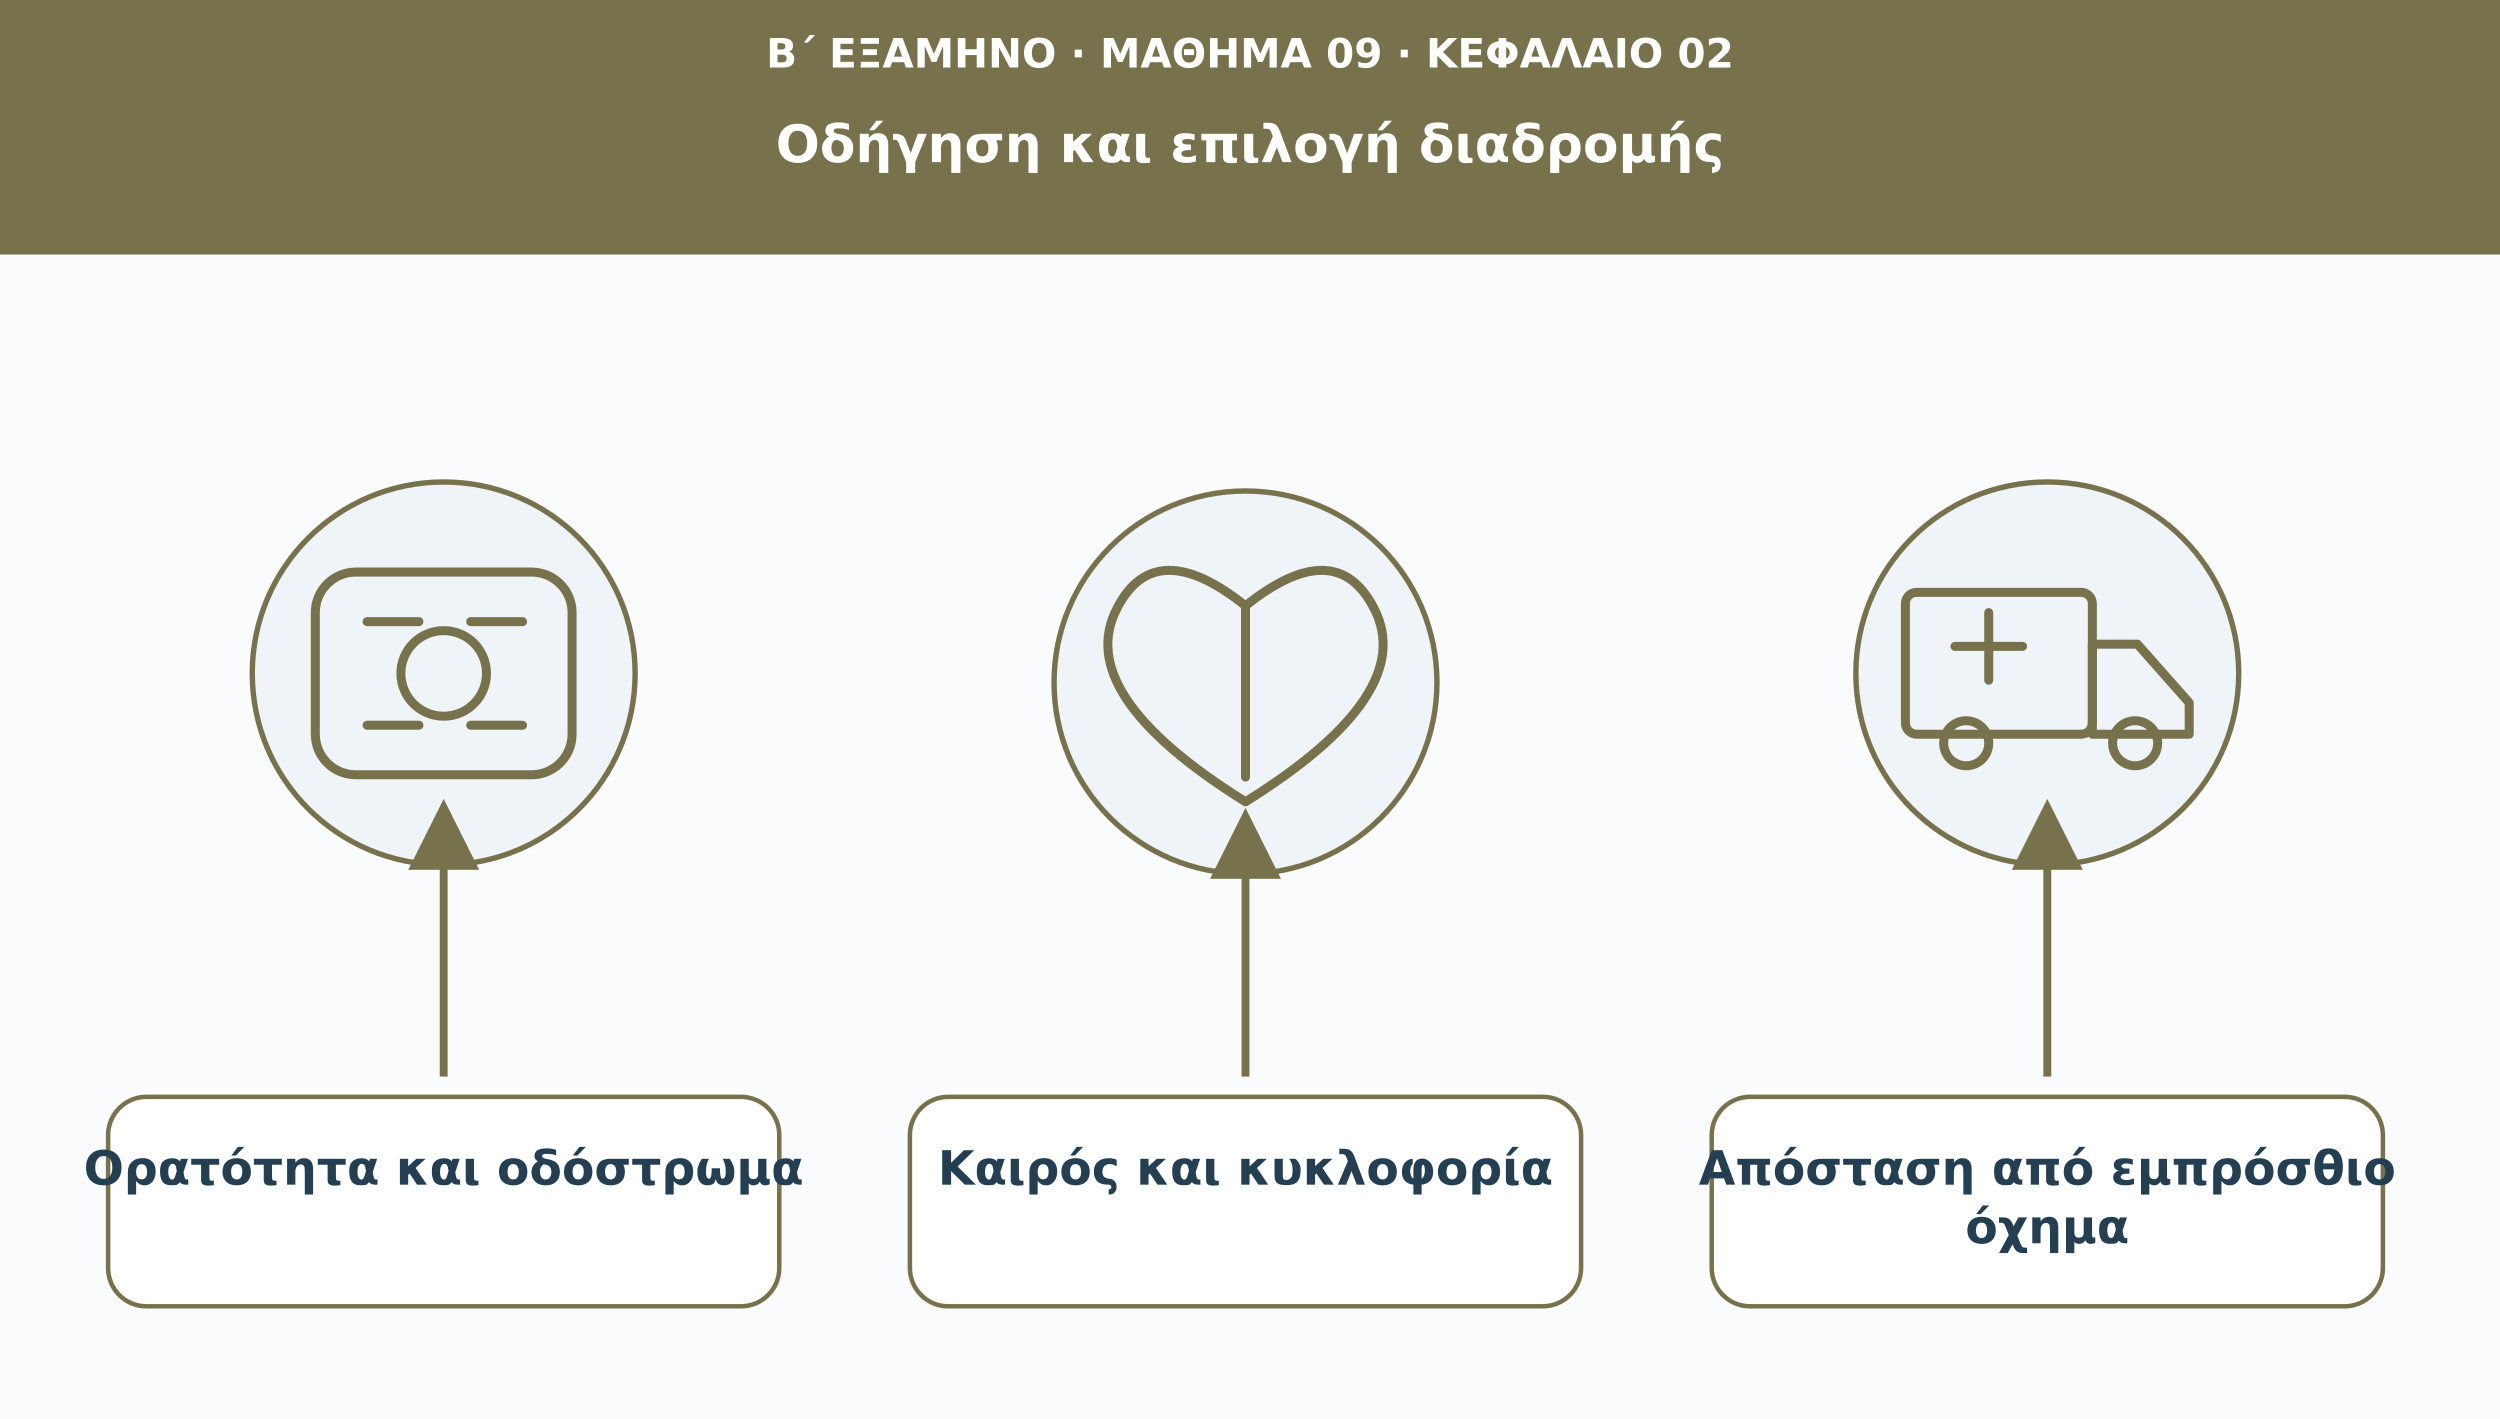
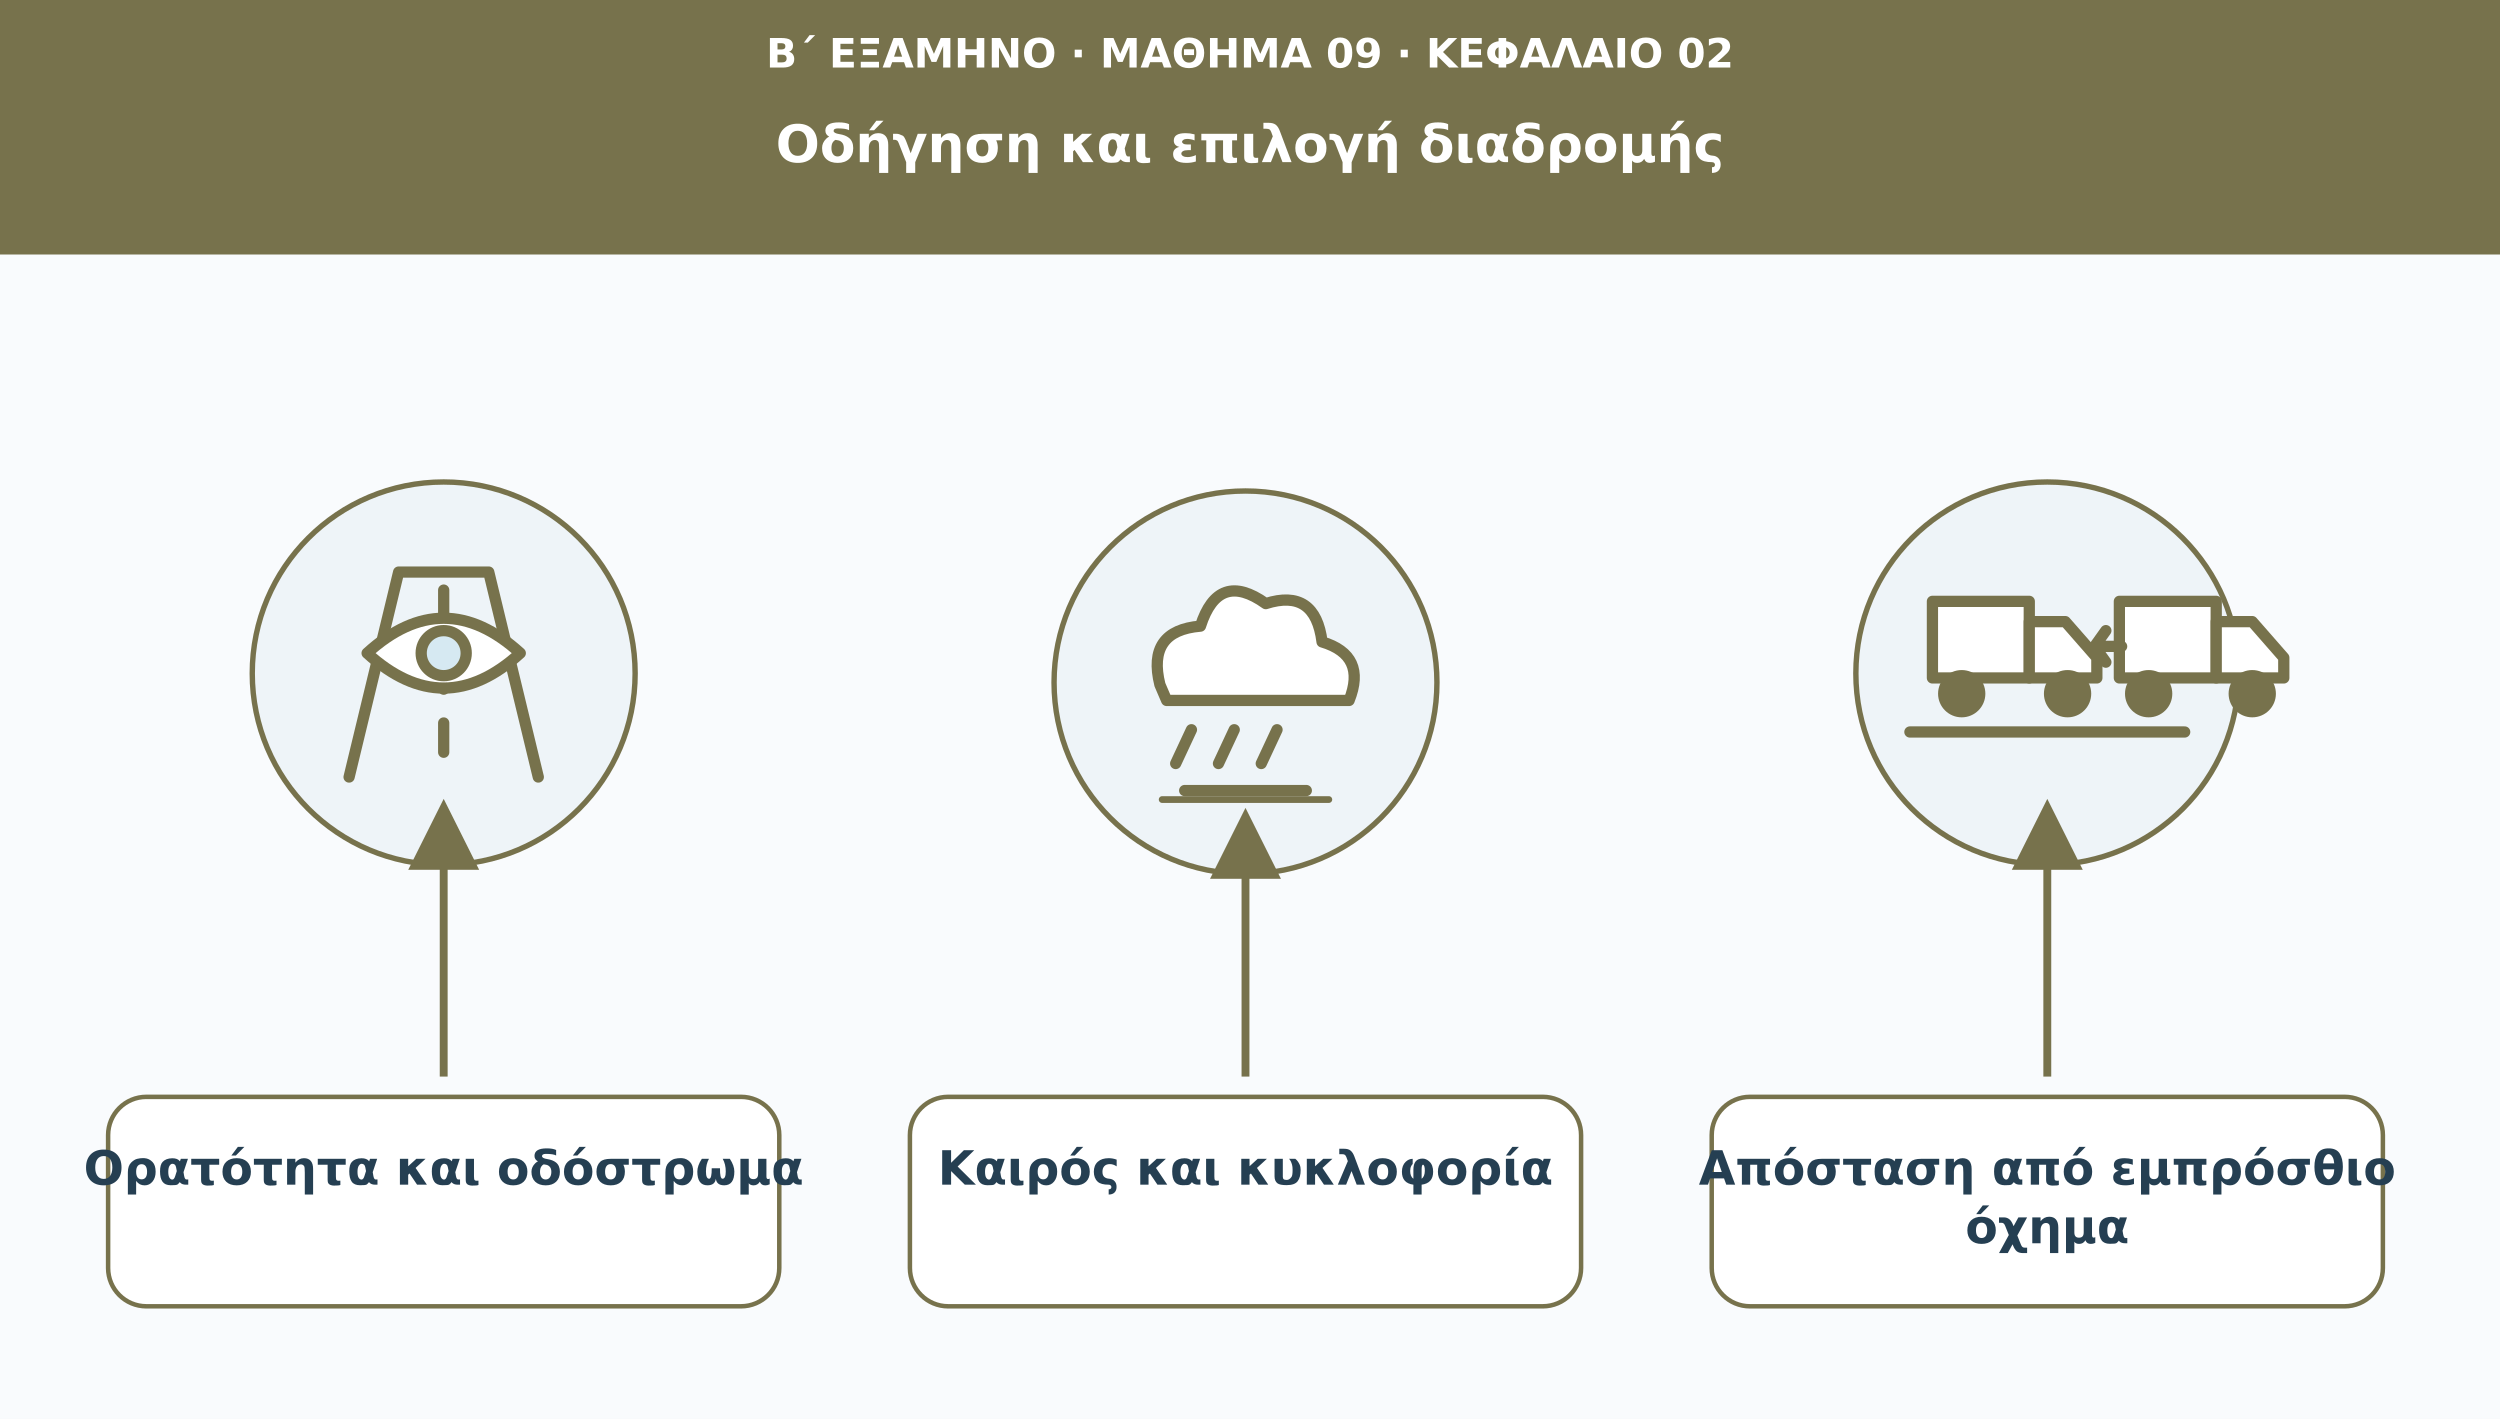
<svg xmlns="http://www.w3.org/2000/svg" viewBox="0 0 1110 630" role="img" aria-labelledby="t d">
  <defs>
    <marker id="arr" viewBox="0 0 10 10" markerWidth="9" markerHeight="9" refX="8" refY="5" orient="auto">
      <path d="M0 0L10 5L0 10Z" fill="#77724c" />
    </marker>
  </defs>
  <rect width="1110" height="630" fill="#f9fbfd" />
  <rect width="1110" height="113" fill="#77724c" />
  <text x="555" y="30" font-family="DejaVu Sans,Arial,sans-serif" font-size="18" fill="#ffffff" font-weight="690" text-anchor="middle">Β΄ ΕΞΑΜΗΝΟ · ΜΑΘΗΜΑ 09 · ΚΕΦΑΛΑΙΟ 02</text>
  <text x="555" y="72" font-family="DejaVu Sans,Arial,sans-serif" font-size="23" fill="#ffffff" font-weight="720" text-anchor="middle">Οδήγηση και επιλογή διαδρομής</text>
  <circle cx="197" cy="299" r="85" fill="#eef4f8" stroke="#77724c" stroke-width="2.4" />
-   <g transform="translate(197 299)" fill="none" stroke="#77724c" stroke-width="4" stroke-linecap="round" stroke-linejoin="round">
-     <rect x="-57" y="-45" width="114" height="90" rx="18" />
-     <circle r="19" />
-     <path d="M-34-23h23m23 0h23m-69 46h23m23 0h23" />
+   <g transform="translate(197 299)" fill="none" stroke="#77724c" stroke-width="5" stroke-linecap="round" stroke-linejoin="round">
+     <path d="M-42 46L-20-45H20L42 46M0-37V-20M0-5V7M0 22V35" />
+     <path d="M-34-9Q0-40 34-9Q0 22-34-9Z" fill="#ffffff" />
+     <circle cy="-9" r="10" fill="#d6e9f2" />
  </g>
  <path d="M197 478L197 361" stroke="#77724c" stroke-width="3.5" marker-end="url(#arr)" />
  <rect x="48" y="487" width="298" height="93" rx="17" fill="#ffffff" stroke="#77724c" stroke-width="2" />
  <text x="197" y="526" font-family="DejaVu Sans,Arial,sans-serif" font-size="21" fill="#253f52" font-weight="700" text-anchor="middle">Ορατότητα και οδόστρωμα</text>
  <circle cx="553" cy="303" r="85" fill="#eef4f8" stroke="#77724c" stroke-width="2.4" />
-   <g transform="translate(553 303)" fill="none" stroke="#77724c" stroke-width="4" stroke-linecap="round" stroke-linejoin="round">
-     <path d="M0 53q-77-48-57-86q17-33 57-1q40-32 57 1q20 38-57 86Z" />
-     <path d="M0-34V42" />
+   <g transform="translate(553 303)" fill="none" stroke="#77724c" stroke-width="5" stroke-linecap="round" stroke-linejoin="round">
+     <path d="M-38 1Q-44-23-20-25Q-12-50 9-35Q31-42 34-18Q54-12 46 8H-35Z" fill="#ffffff" />
+     <path d="M-24 21l-7 15m26-15l-7 15m26-15l-7 15" />
+     <path d="M-27 48h54" />
+     <path d="M-37 52h74" stroke-width="3" />
  </g>
  <path d="M553 478L553 365" stroke="#77724c" stroke-width="3.5" marker-end="url(#arr)" />
  <rect x="404" y="487" width="298" height="93" rx="17" fill="#ffffff" stroke="#77724c" stroke-width="2" />
  <text x="553" y="526" font-family="DejaVu Sans,Arial,sans-serif" font-size="21" fill="#253f52" font-weight="700" text-anchor="middle">Καιρός και κυκλοφορία</text>
  <circle cx="909" cy="299" r="85" fill="#eef4f8" stroke="#77724c" stroke-width="2.4" />
-   <g transform="translate(909 299)" fill="none" stroke="#77724c" stroke-width="4" stroke-linecap="round" stroke-linejoin="round">
-     <rect x="-63" y="-36" width="83" height="63" rx="5" />
-     <path d="M20-13h20l23 26v14H20Z" />
-     <circle cx="-36" cy="31" r="10" />
-     <circle cx="39" cy="31" r="10" />
-     <path d="M-26-27v30m-15-15h30" />
+   <g transform="translate(909 299)" fill="none" stroke="#77724c" stroke-width="5" stroke-linecap="round" stroke-linejoin="round">
+     <path d="M-61 26h122" />
+     <path d="M-51-32h43v34h-43Z" fill="#ffffff" />
+     <path d="M-8-23H8L22-7V2H-8Z" fill="#ffffff" />
+     <circle cx="-38" cy="9" r="8" fill="#77724c" />
+     <circle cx="9" cy="9" r="8" fill="#77724c" />
+     <path d="M32-32h43v34H32Z" fill="#ffffff" />
+     <path d="M75-23h16l14 16V2H75Z" fill="#ffffff" />
+     <circle cx="45" cy="9" r="8" fill="#77724c" />
+     <circle cx="91" cy="9" r="8" fill="#77724c" />
+     <path d="M25-12h8m-7-7l-5 7 5 7" />
  </g>
  <path d="M909 478L909 361" stroke="#77724c" stroke-width="3.5" marker-end="url(#arr)" />
  <rect x="760" y="487" width="298" height="93" rx="17" fill="#ffffff" stroke="#77724c" stroke-width="2" />
  <text x="909" y="526" font-family="DejaVu Sans,Arial,sans-serif" font-size="21" fill="#253f52" font-weight="700" text-anchor="middle">Απόσταση από εμπρόσθιο</text>
  <text x="909" y="552" font-family="DejaVu Sans,Arial,sans-serif" font-size="21" fill="#253f52" font-weight="700" text-anchor="middle">όχημα</text>
</svg>
